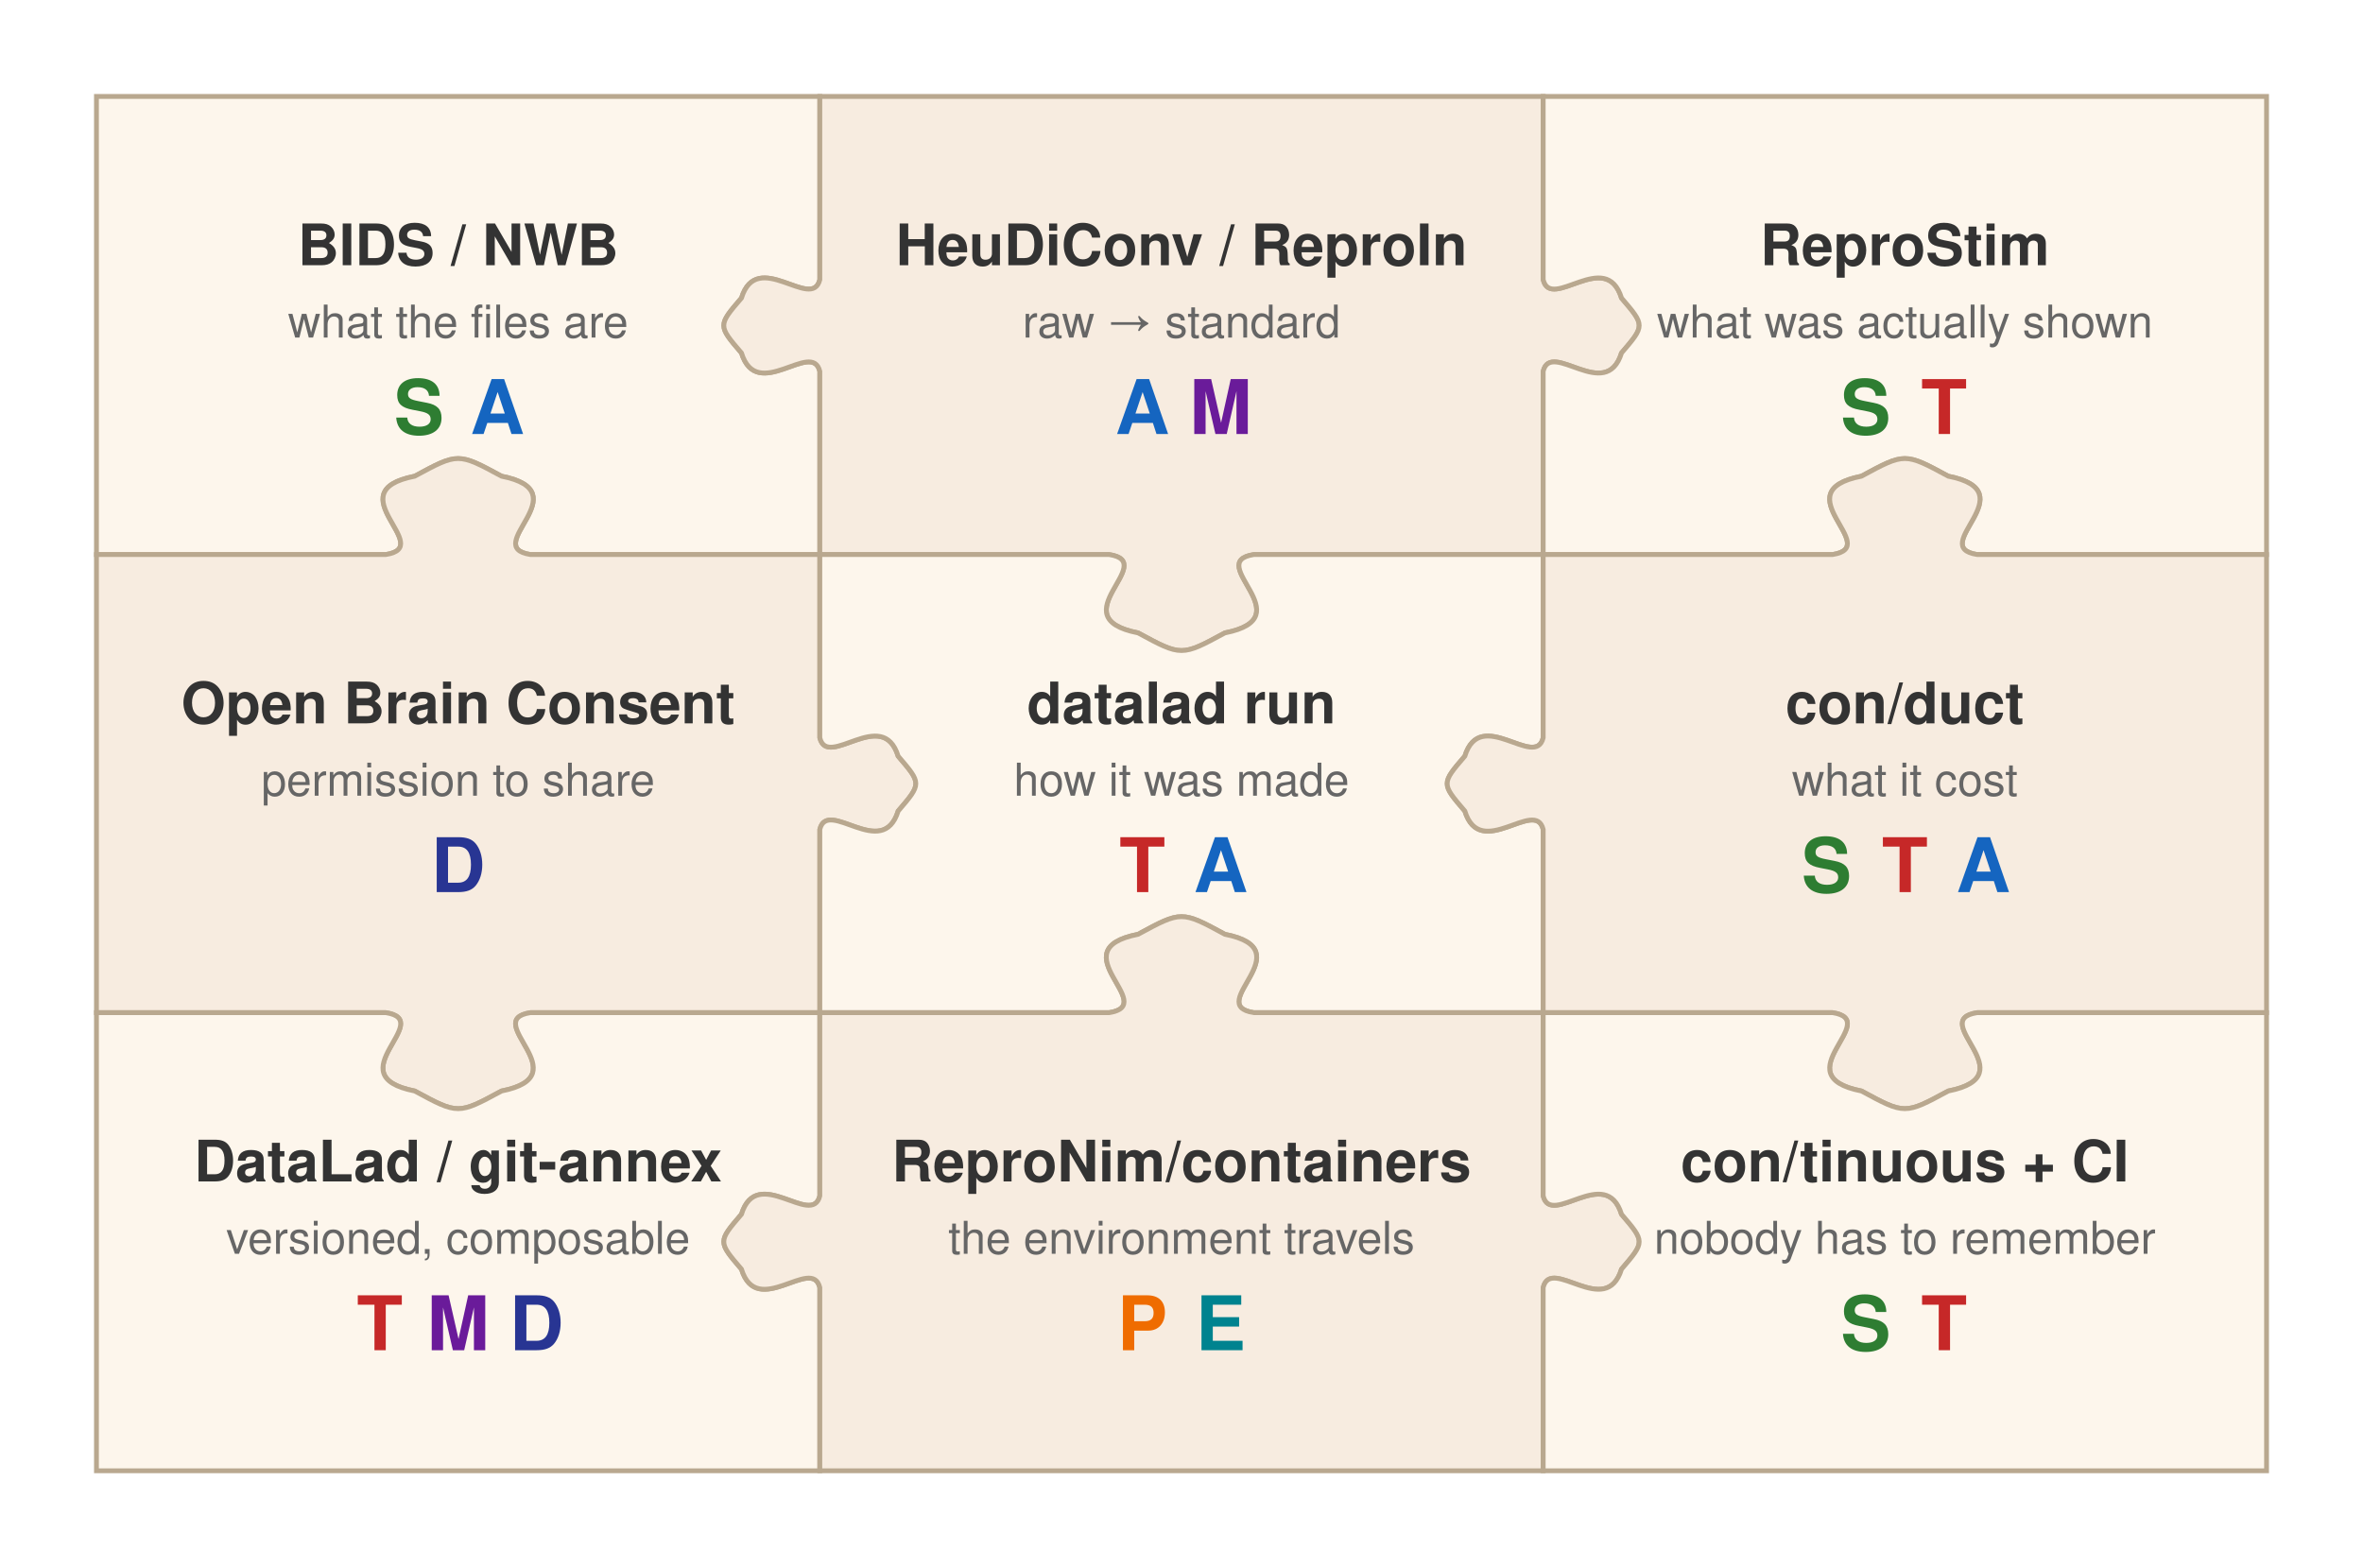
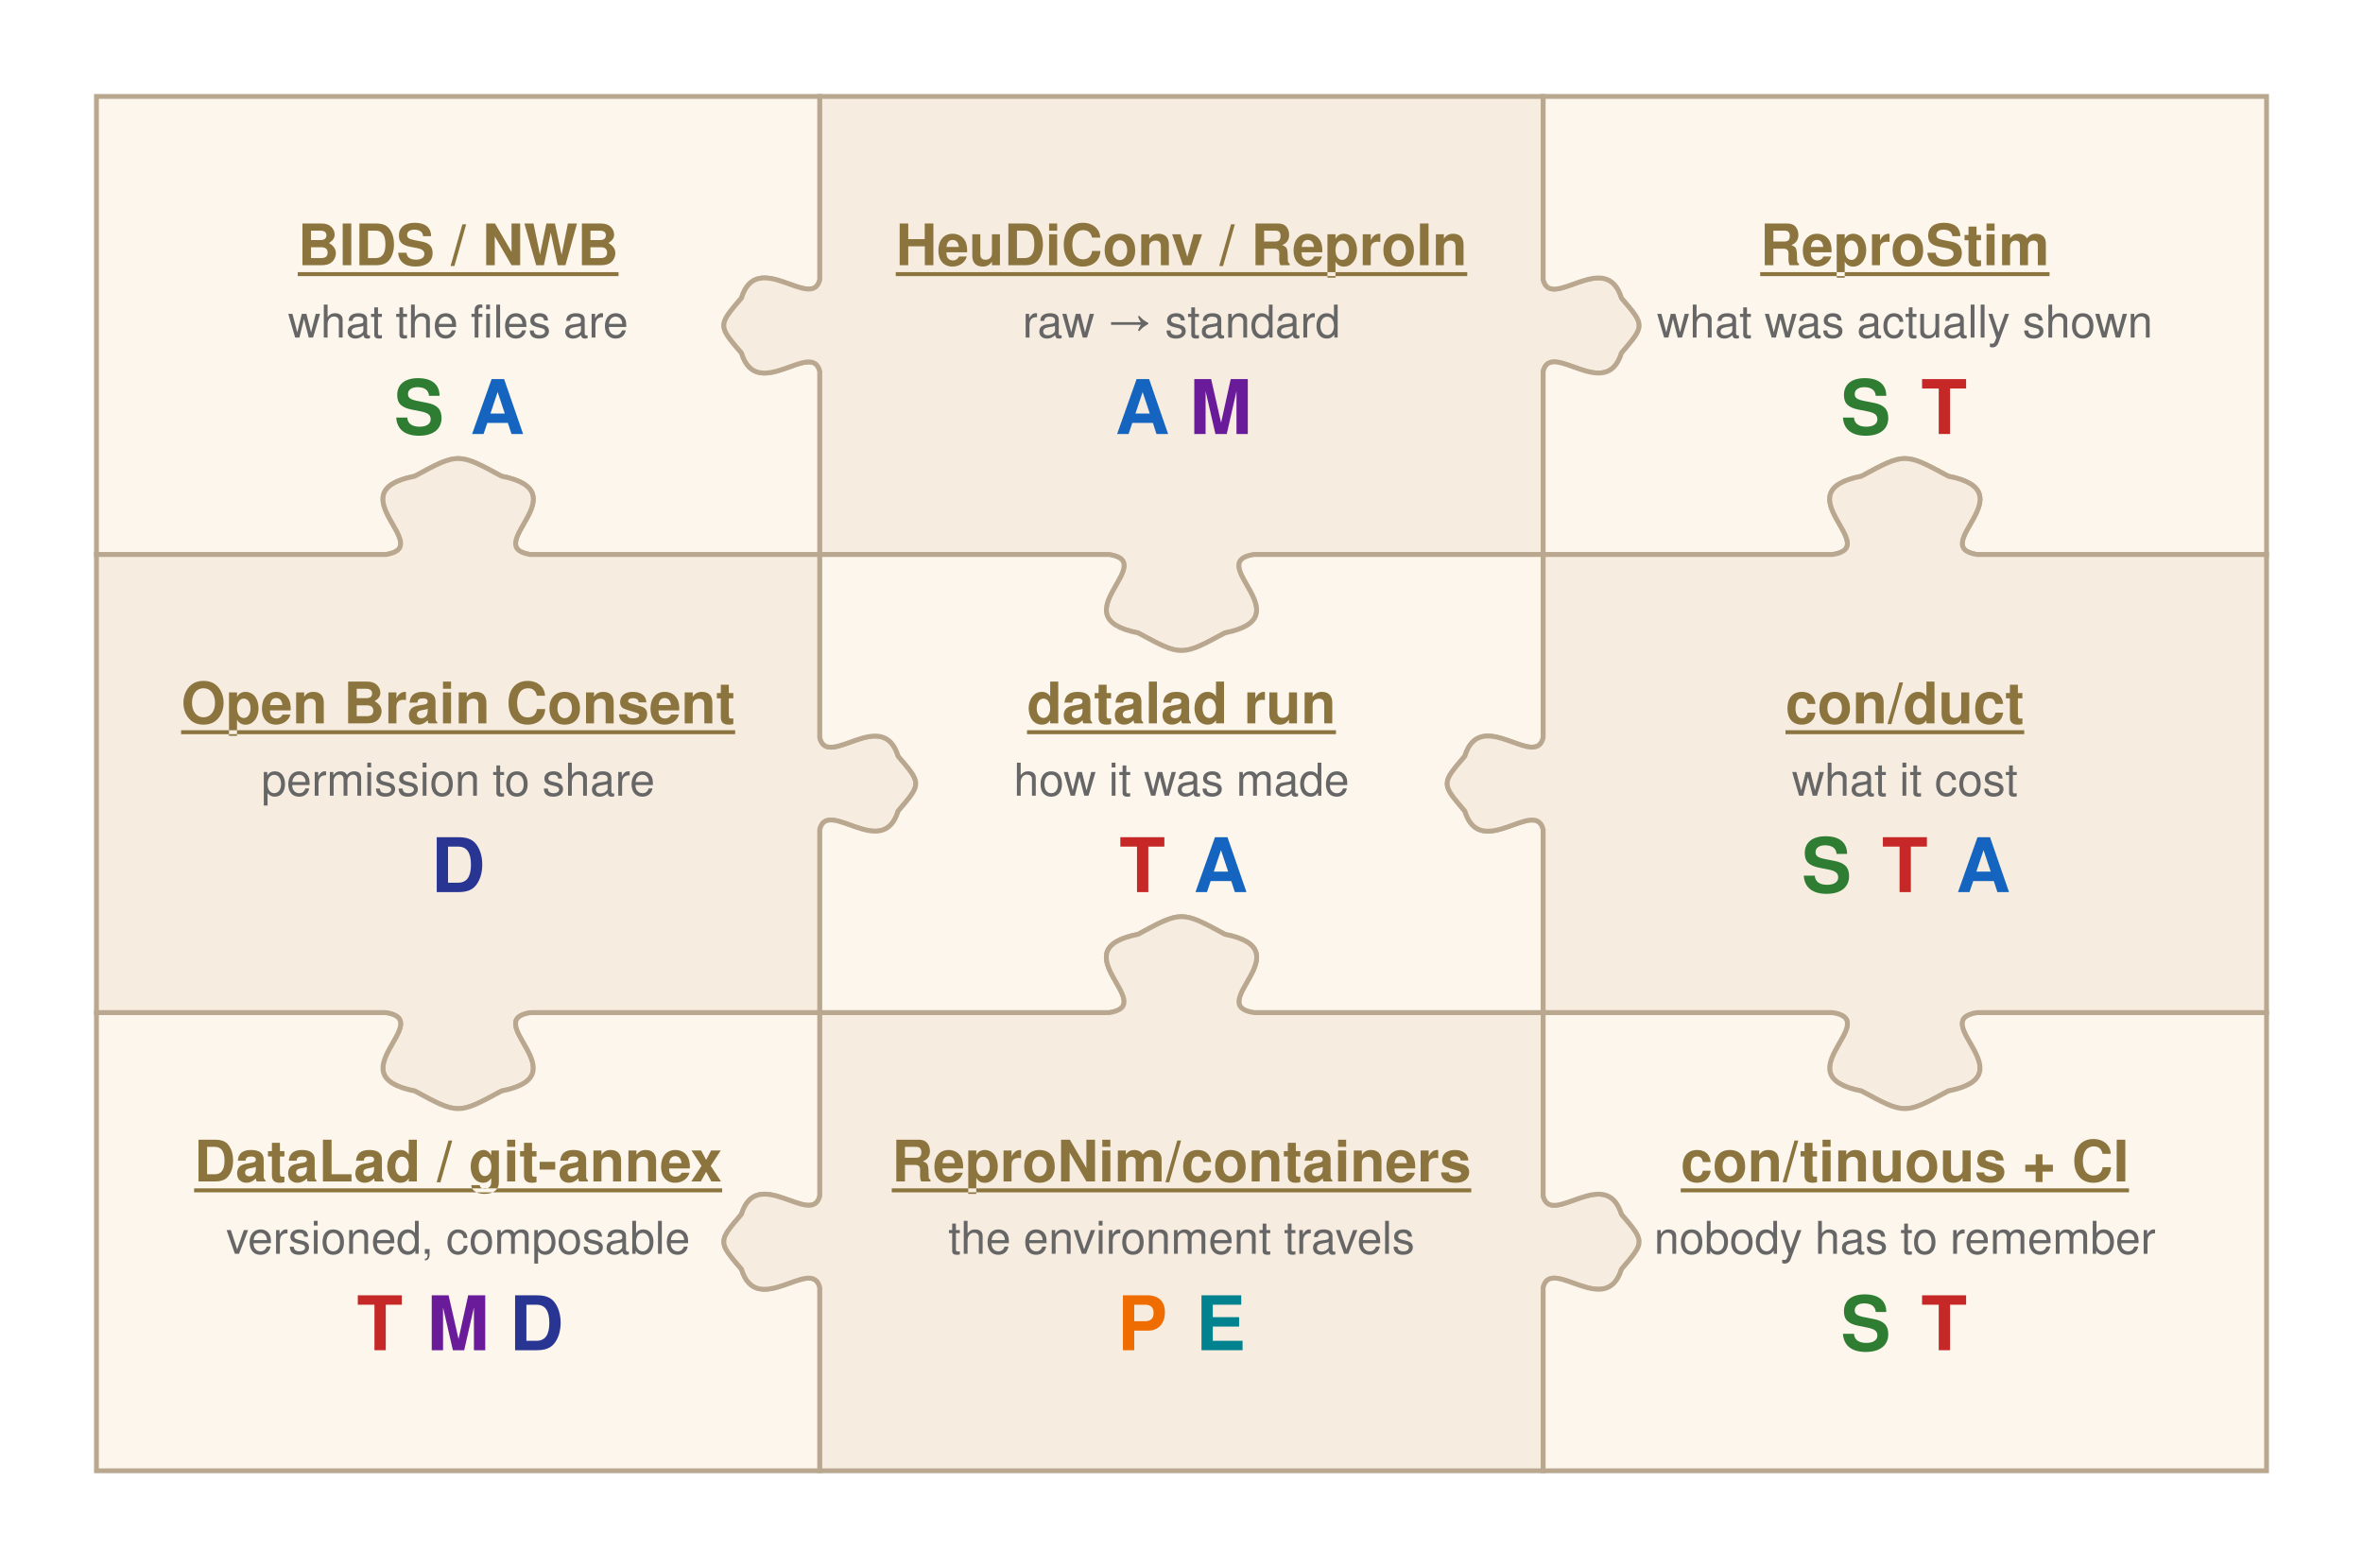
- <svg xmlns="http://www.w3.org/2000/svg" xmlns:xlink="http://www.w3.org/1999/xlink" viewBox="0 0 784 520" width="784" height="520" font-family="Source Sans Pro,Helvetica,sans-serif">
-   <a xlink:href="https://bids.neuroimaging.io/" target="_top">
-     <g>
-       <path d="M 32 32 L 272.0 32.0 L 272.0 92.8 C 269.4 103.4 251.2 82.2 246.0 98.9 C 238.2 108.0 238.2 108.0 246.0 117.1 C 251.2 133.8 269.4 112.6 272.0 123.2 L 272.0 184.0 L 176.0 184.0 C 159.2 181.4 192.8 163.2 166.4 158.0 C 152.0 150.2 152.0 150.2 137.6 158.0 C 111.2 163.2 144.8 181.4 128.0 184.0 L 32.0 184.0 L 32.0 32.0 Z" fill="#fdf6ec" stroke="#b9a88f" stroke-width="1.6" />
-       <text x="152" y="88" text-anchor="middle" font-size="19" font-weight="700" fill="#333">BIDS / NWB</text>
-       <text x="152" y="112" text-anchor="middle" font-size="15" fill="#666">what the files are</text>
-       <text x="139" y="144" text-anchor="middle" font-size="25" font-weight="700" fill="#2e7d32">S</text>
-       <text x="165" y="144" text-anchor="middle" font-size="25" font-weight="700" fill="#1565c0">A</text>
-     </g>
-   </a>
-   <a xlink:href="https://github.com/nipy/heudiconv" target="_top">
-     <g>
-       <path d="M 272 32 L 512.0 32.0 L 512.0 92.8 C 514.6 103.4 532.8 82.2 538.0 98.9 C 545.8 108.0 545.8 108.0 538.0 117.1 C 532.8 133.8 514.6 112.6 512.0 123.2 L 512.0 184.0 L 416.0 184.0 C 399.2 186.6 432.8 204.8 406.4 210.0 C 392.0 217.8 392.0 217.8 377.6 210.0 C 351.2 204.8 384.8 186.6 368.0 184.0 L 272.0 184.0 L 272.0 123.2 C 269.4 112.6 251.2 133.8 246.0 117.1 C 238.2 108.0 238.2 108.0 246.0 98.9 C 251.2 82.2 269.4 103.4 272.0 92.8 L 272.0 32.0 Z" fill="#f7ece0" stroke="#b9a88f" stroke-width="1.6" />
-       <text x="392" y="88" text-anchor="middle" font-size="19" font-weight="700" fill="#333">HeuDiConv / ReproIn</text>
-       <text x="392" y="112" text-anchor="middle" font-size="15" fill="#666">raw → standard</text>
-       <text x="379" y="144" text-anchor="middle" font-size="25" font-weight="700" fill="#1565c0">A</text>
-       <text x="405" y="144" text-anchor="middle" font-size="25" font-weight="700" fill="#6a1b9a">M</text>
-     </g>
-   </a>
-   <a xlink:href="https://github.com/ReproNim/reprostim" target="_top">
-     <g>
-       <path d="M 512 32 L 752.0 32.0 L 752.0 184.0 L 656.0 184.0 C 639.2 181.4 672.8 163.2 646.4 158.0 C 632.0 150.2 632.0 150.2 617.6 158.0 C 591.2 163.2 624.8 181.4 608.0 184.0 L 512.0 184.0 L 512.0 123.2 C 514.6 112.6 532.8 133.8 538.0 117.1 C 545.8 108.0 545.8 108.0 538.0 98.9 C 532.8 82.2 514.6 103.4 512.0 92.8 L 512.0 32.0 Z" fill="#fdf6ec" stroke="#b9a88f" stroke-width="1.6" />
-       <text x="632" y="88" text-anchor="middle" font-size="19" font-weight="700" fill="#333">ReproStim</text>
-       <text x="632" y="112" text-anchor="middle" font-size="15" fill="#666">what was actually shown</text>
-       <text x="619" y="144" text-anchor="middle" font-size="25" font-weight="700" fill="#2e7d32">S</text>
-       <text x="645" y="144" text-anchor="middle" font-size="25" font-weight="700" fill="#c62828">T</text>
-     </g>
-   </a>
-   <a xlink:href="https://open-brain-consent.readthedocs.io/" target="_top">
-     <g>
-       <path d="M 32 184 L 128.0 184.0 C 144.8 181.4 111.2 163.2 137.6 158.0 C 152.0 150.2 152.0 150.2 166.4 158.0 C 192.8 163.2 159.2 181.4 176.0 184.0 L 272.0 184.0 L 272.0 244.8 C 274.6 255.4 292.8 234.2 298.0 250.9 C 305.8 260.0 305.8 260.0 298.0 269.1 C 292.8 285.8 274.6 264.6 272.0 275.2 L 272.0 336.0 L 176.0 336.0 C 159.2 338.6 192.8 356.8 166.4 362.0 C 152.0 369.8 152.0 369.8 137.6 362.0 C 111.2 356.8 144.8 338.6 128.0 336.0 L 32.0 336.0 L 32.0 184.0 Z" fill="#f7ece0" stroke="#b9a88f" stroke-width="1.6" />
-       <text x="152" y="240" text-anchor="middle" font-size="19" font-weight="700" fill="#333">Open Brain Consent</text>
-       <text x="152" y="264" text-anchor="middle" font-size="15" fill="#666">permission to share</text>
-       <text x="152" y="296" text-anchor="middle" font-size="25" font-weight="700" fill="#283593">D</text>
-     </g>
-   </a>
-   <a xlink:href="https://docs.datalad.org/en/stable/generated/man/datalad-run.html" target="_top">
-     <g>
-       <path d="M 272 184 L 368.0 184.0 C 384.8 186.6 351.2 204.8 377.6 210.0 C 392.0 217.8 392.0 217.8 406.4 210.0 C 432.8 204.8 399.2 186.6 416.0 184.0 L 512.0 184.0 L 512.0 244.8 C 509.4 255.4 491.2 234.2 486.0 250.9 C 478.2 260.0 478.2 260.0 486.0 269.1 C 491.2 285.8 509.4 264.6 512.0 275.2 L 512.0 336.0 L 416.0 336.0 C 399.2 333.4 432.8 315.2 406.4 310.0 C 392.0 302.2 392.0 302.2 377.6 310.0 C 351.2 315.2 384.8 333.4 368.0 336.0 L 272.0 336.0 L 272.0 275.2 C 274.6 264.6 292.8 285.8 298.0 269.1 C 305.8 260.0 305.8 260.0 298.0 250.9 C 292.8 234.2 274.6 255.4 272.0 244.8 L 272.0 184.0 Z" fill="#fdf6ec" stroke="#b9a88f" stroke-width="1.6" />
-       <text x="392" y="240" text-anchor="middle" font-size="19" font-weight="700" fill="#333">datalad run</text>
-       <text x="392" y="264" text-anchor="middle" font-size="15" fill="#666">how it was made</text>
-       <text x="379" y="296" text-anchor="middle" font-size="25" font-weight="700" fill="#c62828">T</text>
-       <text x="405" y="296" text-anchor="middle" font-size="25" font-weight="700" fill="#1565c0">A</text>
-     </g>
-   </a>
-   <a xlink:href="https://github.com/con/duct" target="_top">
-     <g>
-       <path d="M 512 184 L 608.0 184.0 C 624.8 181.4 591.2 163.2 617.6 158.0 C 632.0 150.2 632.0 150.2 646.4 158.0 C 672.8 163.2 639.2 181.4 656.0 184.0 L 752.0 184.0 L 752.0 336.0 L 656.0 336.0 C 639.2 338.6 672.8 356.8 646.4 362.0 C 632.0 369.8 632.0 369.8 617.6 362.0 C 591.2 356.8 624.8 338.6 608.0 336.0 L 512.0 336.0 L 512.0 275.2 C 509.4 264.6 491.2 285.8 486.0 269.1 C 478.2 260.0 478.2 260.0 486.0 250.9 C 491.2 234.2 509.4 255.4 512.0 244.8 L 512.0 184.0 Z" fill="#f7ece0" stroke="#b9a88f" stroke-width="1.6" />
-       <text x="632" y="240" text-anchor="middle" font-size="19" font-weight="700" fill="#333">con/duct</text>
-       <text x="632" y="264" text-anchor="middle" font-size="15" fill="#666">what it cost</text>
-       <text x="606" y="296" text-anchor="middle" font-size="25" font-weight="700" fill="#2e7d32">S</text>
-       <text x="632" y="296" text-anchor="middle" font-size="25" font-weight="700" fill="#c62828">T</text>
-       <text x="658" y="296" text-anchor="middle" font-size="25" font-weight="700" fill="#1565c0">A</text>
-     </g>
-   </a>
-   <a xlink:href="https://www.datalad.org/" target="_top">
-     <g>
-       <path d="M 32 336 L 128.0 336.0 C 144.8 338.6 111.2 356.8 137.6 362.0 C 152.0 369.8 152.0 369.8 166.4 362.0 C 192.8 356.8 159.2 338.6 176.0 336.0 L 272.0 336.0 L 272.0 396.8 C 269.4 407.4 251.2 386.2 246.0 402.9 C 238.2 412.0 238.2 412.0 246.0 421.1 C 251.2 437.8 269.4 416.6 272.0 427.2 L 272.0 488.0 L 32.0 488.0 L 32.0 336.0 Z" fill="#fdf6ec" stroke="#b9a88f" stroke-width="1.6" />
-       <text x="152" y="392" text-anchor="middle" font-size="19" font-weight="700" fill="#333">DataLad / git-annex</text>
-       <text x="152" y="416" text-anchor="middle" font-size="15" fill="#666">versioned, composable</text>
-       <text x="126" y="448" text-anchor="middle" font-size="25" font-weight="700" fill="#c62828">T</text>
-       <text x="152" y="448" text-anchor="middle" font-size="25" font-weight="700" fill="#6a1b9a">M</text>
-       <text x="178" y="448" text-anchor="middle" font-size="25" font-weight="700" fill="#283593">D</text>
-     </g>
-   </a>
-   <a xlink:href="https://github.com/ReproNim/containers" target="_top">
-     <g>
-       <path d="M 272 336 L 368.0 336.0 C 384.8 333.4 351.2 315.2 377.6 310.0 C 392.0 302.2 392.0 302.2 406.4 310.0 C 432.8 315.2 399.2 333.4 416.0 336.0 L 512.0 336.0 L 512.0 396.8 C 514.6 407.4 532.8 386.2 538.0 402.9 C 545.8 412.0 545.8 412.0 538.0 421.1 C 532.8 437.8 514.6 416.6 512.0 427.2 L 512.0 488.0 L 272.0 488.0 L 272.0 427.2 C 269.4 416.6 251.2 437.8 246.0 421.1 C 238.2 412.0 238.2 412.0 246.0 402.9 C 251.2 386.2 269.4 407.4 272.0 396.8 L 272.0 336.0 Z" fill="#f7ece0" stroke="#b9a88f" stroke-width="1.6" />
-       <text x="392" y="392" text-anchor="middle" font-size="19" font-weight="700" fill="#333">ReproNim/containers</text>
-       <text x="392" y="416" text-anchor="middle" font-size="15" fill="#666">the environment travels</text>
-       <text x="379" y="448" text-anchor="middle" font-size="25" font-weight="700" fill="#ef6c00">P</text>
-       <text x="405" y="448" text-anchor="middle" font-size="25" font-weight="700" fill="#00838f">E</text>
-     </g>
-   </a>
-   <a xlink:href="https://github.com/con/tinuous" target="_top">
-     <g>
-       <path d="M 512 336 L 608.0 336.0 C 624.8 338.6 591.2 356.8 617.6 362.0 C 632.0 369.8 632.0 369.8 646.4 362.0 C 672.8 356.8 639.2 338.6 656.0 336.0 L 752.0 336.0 L 752.0 488.0 L 512.0 488.0 L 512.0 427.2 C 514.6 416.6 532.8 437.8 538.0 421.1 C 545.8 412.0 545.8 412.0 538.0 402.9 C 532.8 386.2 514.6 407.4 512.0 396.8 L 512.0 336.0 Z" fill="#fdf6ec" stroke="#b9a88f" stroke-width="1.6" />
-       <text x="632" y="392" text-anchor="middle" font-size="19" font-weight="700" fill="#333">con/tinuous + CI</text>
-       <text x="632" y="416" text-anchor="middle" font-size="15" fill="#666">nobody has to remember</text>
-       <text x="619" y="448" text-anchor="middle" font-size="25" font-weight="700" fill="#2e7d32">S</text>
-       <text x="645" y="448" text-anchor="middle" font-size="25" font-weight="700" fill="#c62828">T</text>
-     </g>
-   </a>
+ <svg xmlns="http://www.w3.org/2000/svg" xmlns:xlink="http://www.w3.org/1999/xlink" viewBox="0 0 784 520" width="100%" height="100%" font-family="Source Sans Pro,Helvetica,sans-serif">
+   <style>a text.name { fill: #8b743d; text-decoration: underline; cursor: pointer; }a:hover text.name { fill: #b39753; }</style>
+   <g>
+     <path d="M 32 32 L 272.0 32.0 L 272.0 92.8 C 269.4 103.4 251.2 82.2 246.0 98.9 C 238.2 108.0 238.2 108.0 246.0 117.1 C 251.2 133.8 269.4 112.6 272.0 123.2 L 272.0 184.0 L 176.0 184.0 C 159.2 181.4 192.8 163.2 166.4 158.0 C 152.0 150.2 152.0 150.2 137.6 158.0 C 111.2 163.2 144.8 181.4 128.0 184.0 L 32.0 184.0 L 32.0 32.0 Z" fill="#fdf6ec" stroke="#b9a88f" stroke-width="1.6" />
+     <a href="https://bids.neuroimaging.io/" xlink:href="https://bids.neuroimaging.io/" target="_blank">
+       <text class="name" x="152" y="88" text-anchor="middle" font-size="19" font-weight="700">BIDS / NWB</text>
+     </a>
+     <text x="152" y="112" text-anchor="middle" font-size="15" fill="#666">what the files are</text>
+     <text x="139" y="144" text-anchor="middle" font-size="25" font-weight="700" fill="#2e7d32">S</text>
+     <text x="165" y="144" text-anchor="middle" font-size="25" font-weight="700" fill="#1565c0">A</text>
+   </g>
+   <g>
+     <path d="M 272 32 L 512.0 32.0 L 512.0 92.8 C 514.6 103.4 532.8 82.2 538.0 98.9 C 545.8 108.0 545.8 108.0 538.0 117.1 C 532.8 133.8 514.6 112.6 512.0 123.2 L 512.0 184.0 L 416.0 184.0 C 399.2 186.6 432.8 204.8 406.4 210.0 C 392.0 217.8 392.0 217.8 377.6 210.0 C 351.2 204.8 384.8 186.6 368.0 184.0 L 272.0 184.0 L 272.0 123.2 C 269.4 112.6 251.2 133.8 246.0 117.1 C 238.2 108.0 238.2 108.0 246.0 98.9 C 251.2 82.2 269.4 103.4 272.0 92.8 L 272.0 32.0 Z" fill="#f7ece0" stroke="#b9a88f" stroke-width="1.6" />
+     <a href="https://github.com/nipy/heudiconv" xlink:href="https://github.com/nipy/heudiconv" target="_blank">
+       <text class="name" x="392" y="88" text-anchor="middle" font-size="19" font-weight="700">HeuDiConv / ReproIn</text>
+     </a>
+     <text x="392" y="112" text-anchor="middle" font-size="15" fill="#666">raw → standard</text>
+     <text x="379" y="144" text-anchor="middle" font-size="25" font-weight="700" fill="#1565c0">A</text>
+     <text x="405" y="144" text-anchor="middle" font-size="25" font-weight="700" fill="#6a1b9a">M</text>
+   </g>
+   <g>
+     <path d="M 512 32 L 752.0 32.0 L 752.0 184.0 L 656.0 184.0 C 639.2 181.4 672.8 163.2 646.4 158.0 C 632.0 150.2 632.0 150.2 617.6 158.0 C 591.2 163.2 624.8 181.4 608.0 184.0 L 512.0 184.0 L 512.0 123.2 C 514.6 112.6 532.8 133.8 538.0 117.1 C 545.8 108.0 545.8 108.0 538.0 98.9 C 532.8 82.2 514.6 103.4 512.0 92.8 L 512.0 32.0 Z" fill="#fdf6ec" stroke="#b9a88f" stroke-width="1.6" />
+     <a href="https://github.com/ReproNim/reprostim" xlink:href="https://github.com/ReproNim/reprostim" target="_blank">
+       <text class="name" x="632" y="88" text-anchor="middle" font-size="19" font-weight="700">ReproStim</text>
+     </a>
+     <text x="632" y="112" text-anchor="middle" font-size="15" fill="#666">what was actually shown</text>
+     <text x="619" y="144" text-anchor="middle" font-size="25" font-weight="700" fill="#2e7d32">S</text>
+     <text x="645" y="144" text-anchor="middle" font-size="25" font-weight="700" fill="#c62828">T</text>
+   </g>
+   <g>
+     <path d="M 32 184 L 128.0 184.0 C 144.8 181.4 111.2 163.2 137.6 158.0 C 152.0 150.2 152.0 150.2 166.4 158.0 C 192.8 163.2 159.2 181.4 176.0 184.0 L 272.0 184.0 L 272.0 244.8 C 274.6 255.4 292.8 234.2 298.0 250.9 C 305.8 260.0 305.8 260.0 298.0 269.1 C 292.8 285.8 274.6 264.6 272.0 275.2 L 272.0 336.0 L 176.0 336.0 C 159.2 338.6 192.8 356.8 166.4 362.0 C 152.0 369.8 152.0 369.8 137.6 362.0 C 111.2 356.8 144.8 338.6 128.0 336.0 L 32.0 336.0 L 32.0 184.0 Z" fill="#f7ece0" stroke="#b9a88f" stroke-width="1.6" />
+     <a href="https://open-brain-consent.readthedocs.io/" xlink:href="https://open-brain-consent.readthedocs.io/" target="_blank">
+       <text class="name" x="152" y="240" text-anchor="middle" font-size="19" font-weight="700">Open Brain Consent</text>
+     </a>
+     <text x="152" y="264" text-anchor="middle" font-size="15" fill="#666">permission to share</text>
+     <text x="152" y="296" text-anchor="middle" font-size="25" font-weight="700" fill="#283593">D</text>
+   </g>
+   <g>
+     <path d="M 272 184 L 368.0 184.0 C 384.8 186.6 351.2 204.8 377.6 210.0 C 392.0 217.8 392.0 217.8 406.4 210.0 C 432.8 204.8 399.2 186.6 416.0 184.0 L 512.0 184.0 L 512.0 244.8 C 509.4 255.4 491.2 234.2 486.0 250.9 C 478.2 260.0 478.2 260.0 486.0 269.1 C 491.2 285.8 509.4 264.6 512.0 275.2 L 512.0 336.0 L 416.0 336.0 C 399.2 333.4 432.8 315.2 406.4 310.0 C 392.0 302.2 392.0 302.2 377.6 310.0 C 351.2 315.2 384.8 333.4 368.0 336.0 L 272.0 336.0 L 272.0 275.2 C 274.6 264.6 292.8 285.8 298.0 269.1 C 305.8 260.0 305.8 260.0 298.0 250.9 C 292.8 234.2 274.6 255.4 272.0 244.8 L 272.0 184.0 Z" fill="#fdf6ec" stroke="#b9a88f" stroke-width="1.6" />
+     <a href="https://docs.datalad.org/en/stable/generated/man/datalad-run.html" xlink:href="https://docs.datalad.org/en/stable/generated/man/datalad-run.html" target="_blank">
+       <text class="name" x="392" y="240" text-anchor="middle" font-size="19" font-weight="700">datalad run</text>
+     </a>
+     <text x="392" y="264" text-anchor="middle" font-size="15" fill="#666">how it was made</text>
+     <text x="379" y="296" text-anchor="middle" font-size="25" font-weight="700" fill="#c62828">T</text>
+     <text x="405" y="296" text-anchor="middle" font-size="25" font-weight="700" fill="#1565c0">A</text>
+   </g>
+   <g>
+     <path d="M 512 184 L 608.0 184.0 C 624.8 181.4 591.2 163.2 617.6 158.0 C 632.0 150.2 632.0 150.2 646.4 158.0 C 672.8 163.2 639.2 181.4 656.0 184.0 L 752.0 184.0 L 752.0 336.0 L 656.0 336.0 C 639.2 338.6 672.8 356.8 646.4 362.0 C 632.0 369.8 632.0 369.8 617.6 362.0 C 591.2 356.8 624.8 338.6 608.0 336.0 L 512.0 336.0 L 512.0 275.2 C 509.4 264.6 491.2 285.8 486.0 269.1 C 478.2 260.0 478.2 260.0 486.0 250.9 C 491.2 234.2 509.4 255.4 512.0 244.8 L 512.0 184.0 Z" fill="#f7ece0" stroke="#b9a88f" stroke-width="1.6" />
+     <a href="https://github.com/con/duct" xlink:href="https://github.com/con/duct" target="_blank">
+       <text class="name" x="632" y="240" text-anchor="middle" font-size="19" font-weight="700">con/duct</text>
+     </a>
+     <text x="632" y="264" text-anchor="middle" font-size="15" fill="#666">what it cost</text>
+     <text x="606" y="296" text-anchor="middle" font-size="25" font-weight="700" fill="#2e7d32">S</text>
+     <text x="632" y="296" text-anchor="middle" font-size="25" font-weight="700" fill="#c62828">T</text>
+     <text x="658" y="296" text-anchor="middle" font-size="25" font-weight="700" fill="#1565c0">A</text>
+   </g>
+   <g>
+     <path d="M 32 336 L 128.0 336.0 C 144.8 338.6 111.2 356.8 137.6 362.0 C 152.0 369.8 152.0 369.8 166.4 362.0 C 192.8 356.8 159.2 338.6 176.0 336.0 L 272.0 336.0 L 272.0 396.8 C 269.4 407.4 251.2 386.2 246.0 402.9 C 238.2 412.0 238.2 412.0 246.0 421.1 C 251.2 437.8 269.4 416.6 272.0 427.2 L 272.0 488.0 L 32.0 488.0 L 32.0 336.0 Z" fill="#fdf6ec" stroke="#b9a88f" stroke-width="1.6" />
+     <a href="https://www.datalad.org/" xlink:href="https://www.datalad.org/" target="_blank">
+       <text class="name" x="152" y="392" text-anchor="middle" font-size="19" font-weight="700">DataLad / git-annex</text>
+     </a>
+     <text x="152" y="416" text-anchor="middle" font-size="15" fill="#666">versioned, composable</text>
+     <text x="126" y="448" text-anchor="middle" font-size="25" font-weight="700" fill="#c62828">T</text>
+     <text x="152" y="448" text-anchor="middle" font-size="25" font-weight="700" fill="#6a1b9a">M</text>
+     <text x="178" y="448" text-anchor="middle" font-size="25" font-weight="700" fill="#283593">D</text>
+   </g>
+   <g>
+     <path d="M 272 336 L 368.0 336.0 C 384.8 333.4 351.2 315.2 377.6 310.0 C 392.0 302.2 392.0 302.2 406.4 310.0 C 432.8 315.2 399.2 333.4 416.0 336.0 L 512.0 336.0 L 512.0 396.8 C 514.6 407.4 532.8 386.2 538.0 402.9 C 545.8 412.0 545.8 412.0 538.0 421.1 C 532.8 437.8 514.6 416.6 512.0 427.2 L 512.0 488.0 L 272.0 488.0 L 272.0 427.2 C 269.4 416.6 251.2 437.8 246.0 421.1 C 238.2 412.0 238.2 412.0 246.0 402.9 C 251.2 386.2 269.4 407.4 272.0 396.8 L 272.0 336.0 Z" fill="#f7ece0" stroke="#b9a88f" stroke-width="1.6" />
+     <a href="https://github.com/ReproNim/containers" xlink:href="https://github.com/ReproNim/containers" target="_blank">
+       <text class="name" x="392" y="392" text-anchor="middle" font-size="19" font-weight="700">ReproNim/containers</text>
+     </a>
+     <text x="392" y="416" text-anchor="middle" font-size="15" fill="#666">the environment travels</text>
+     <text x="379" y="448" text-anchor="middle" font-size="25" font-weight="700" fill="#ef6c00">P</text>
+     <text x="405" y="448" text-anchor="middle" font-size="25" font-weight="700" fill="#00838f">E</text>
+   </g>
+   <g>
+     <path d="M 512 336 L 608.0 336.0 C 624.8 338.6 591.2 356.8 617.6 362.0 C 632.0 369.8 632.0 369.8 646.4 362.0 C 672.8 356.8 639.2 338.6 656.0 336.0 L 752.0 336.0 L 752.0 488.0 L 512.0 488.0 L 512.0 427.2 C 514.6 416.6 532.8 437.8 538.0 421.1 C 545.8 412.0 545.8 412.0 538.0 402.9 C 532.8 386.2 514.6 407.4 512.0 396.8 L 512.0 336.0 Z" fill="#fdf6ec" stroke="#b9a88f" stroke-width="1.6" />
+     <a href="https://github.com/con/tinuous" xlink:href="https://github.com/con/tinuous" target="_blank">
+       <text class="name" x="632" y="392" text-anchor="middle" font-size="19" font-weight="700">con/tinuous + CI</text>
+     </a>
+     <text x="632" y="416" text-anchor="middle" font-size="15" fill="#666">nobody has to remember</text>
+     <text x="619" y="448" text-anchor="middle" font-size="25" font-weight="700" fill="#2e7d32">S</text>
+     <text x="645" y="448" text-anchor="middle" font-size="25" font-weight="700" fill="#c62828">T</text>
+   </g>
</svg>
